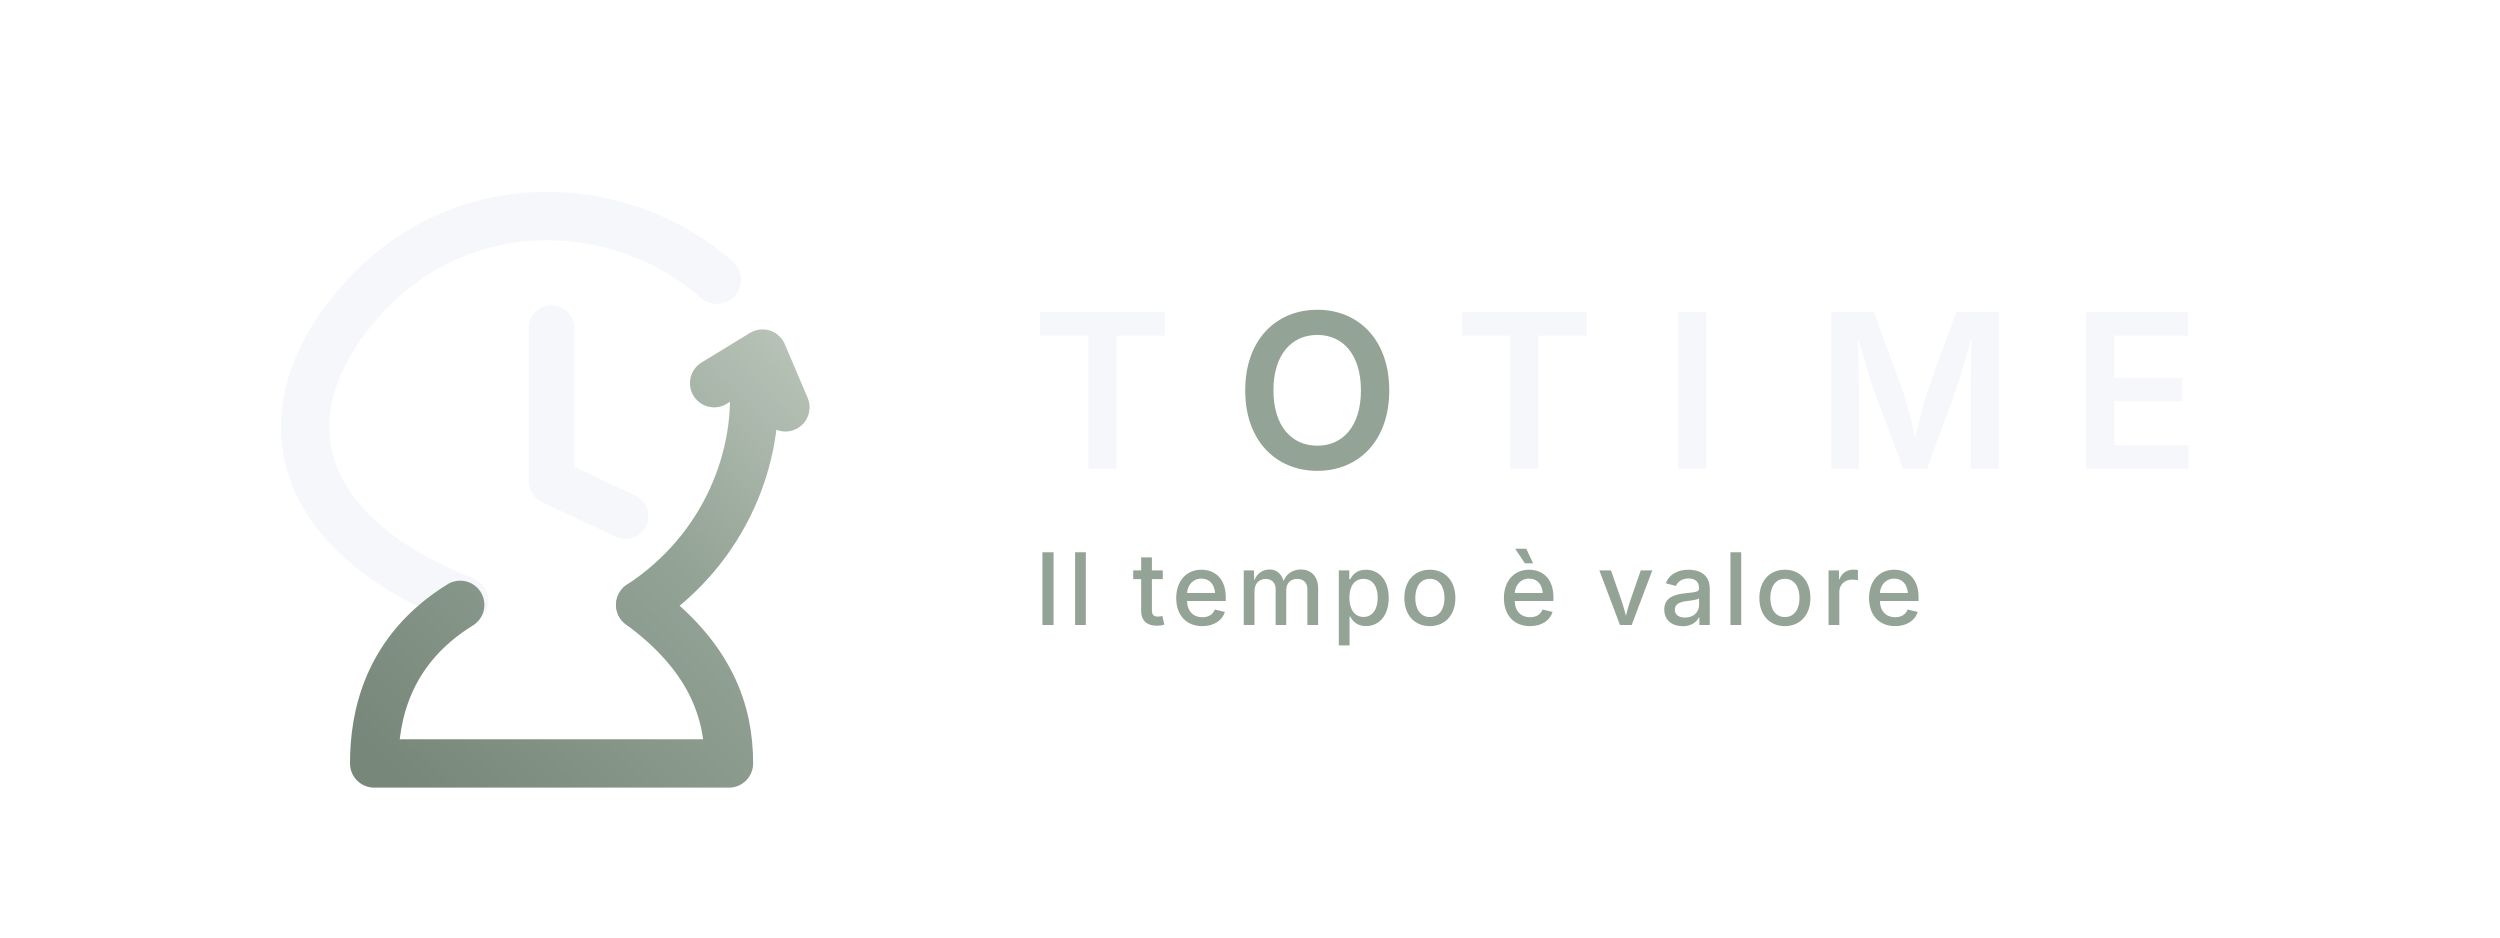
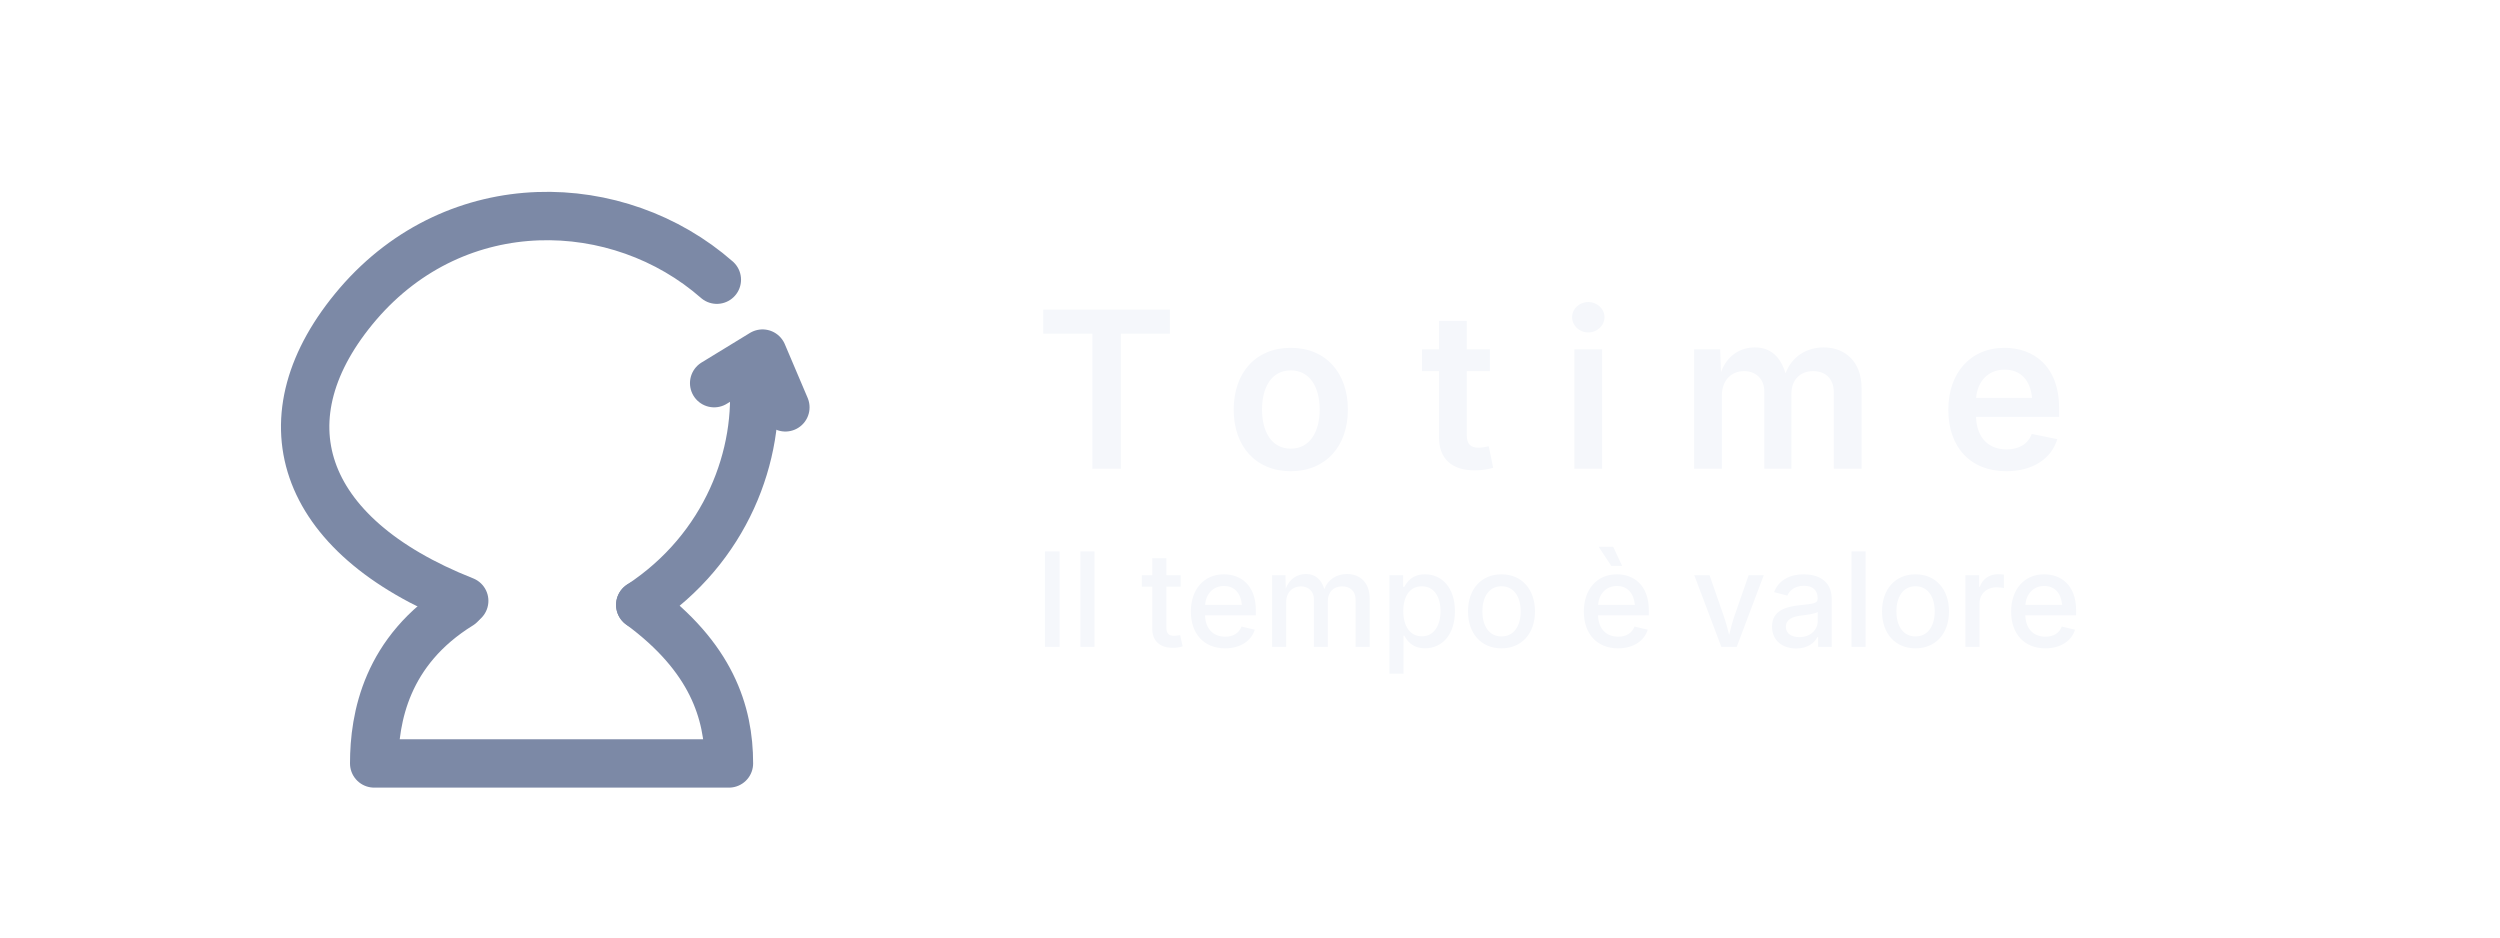
<svg xmlns="http://www.w3.org/2000/svg" width="2400" height="900" viewBox="0 0 1600 600">
  <rect width="1600" height="600" fill="none" />
  <g transform="translate(95,50) scale(0.86)">
-     <defs>
-       <linearGradient id="sageGrad" x1="165" y1="500" x2="500" y2="160" gradientUnits="userSpaceOnUse">
-         <stop offset="0" stop-color="#77887A" />
-         <stop offset="0.55" stop-color="#93A395" />
-         <stop offset="1" stop-color="#C1CAC0" />
-       </linearGradient>
-     </defs>
-     <g fill="none" stroke-linecap="round" stroke-linejoin="round">
-       <path d="M 423 150 C 350 86, 230 82, 156 168 C 84 252, 111 340, 235 389" stroke="#F5F7FB" stroke-width="36" />
-       <path d="M 232 392 C 177 426, 168 476, 168 510 L 432 510 C 432 472, 419 431, 366 392" stroke="url(#sageGrad)" stroke-width="36" />
-       <path d="M 366 392 C 430 350, 456 280, 450 221" stroke="url(#sageGrad)" stroke-width="36" />
-       <path d="M 421 227 L 457 205 L 474 245" stroke="url(#sageGrad)" stroke-width="36" />
-       <path d="M 300 186 L 300 300 L 355 326" stroke="#F5F7FB" stroke-width="34" />
+     <g fill="none" stroke="#7C89A6" stroke-width="36" stroke-linecap="round" stroke-linejoin="round">
+       <path d="M 423 150 C 350 86, 230 82, 156 168 C 84 252, 111 340, 235 389" />
+       <path d="M 232 392 C 177 426, 168 476, 168 510 L 432 510 C 432 472, 419 431, 366 392" />
+       <path d="M 366 392 C 430 350, 456 280, 450 221" />
+       <path d="M 421 227 L 457 205 L 474 245" />
    </g>
  </g>
  <g>
-     <text x="660" y="300" font-family="Montserrat, Inter, Arial, sans-serif" font-size="138" font-weight="600" fill="#F5F7FB" letter-spacing="0">T</text>
-     <text x="790" y="300" font-family="Montserrat, Inter, Arial, sans-serif" font-size="138" font-weight="600" fill="#93A395" letter-spacing="0">O</text>
-     <text x="930" y="300" font-family="Montserrat, Inter, Arial, sans-serif" font-size="138" font-weight="600" fill="#F5F7FB" letter-spacing="0">T</text>
-     <text x="1064" y="300" font-family="Montserrat, Inter, Arial, sans-serif" font-size="138" font-weight="600" fill="#F5F7FB" letter-spacing="0">I</text>
-     <text x="1162" y="300" font-family="Montserrat, Inter, Arial, sans-serif" font-size="138" font-weight="600" fill="#F5F7FB" letter-spacing="0">M</text>
-     <text x="1325" y="300" font-family="Montserrat, Inter, Arial, sans-serif" font-size="138" font-weight="600" fill="#F5F7FB" letter-spacing="0">E</text>
-     <text x="662" y="400" font-family="Montserrat, Inter, Arial, sans-serif" font-size="64" font-weight="500" fill="#93A395" letter-spacing="4">Il tempo è valore</text>
+     <text x="662" y="300" font-family="Montserrat, Inter, Arial, sans-serif" font-size="140" font-weight="600" fill="#F5F7FB" letter-spacing="40">Totime</text>
+     <text x="662" y="414" font-family="Montserrat, Inter, Arial, sans-serif" font-size="84" font-weight="500" fill="#F5F7FB" letter-spacing="0.5">Il tempo è valore</text>
  </g>
</svg>
